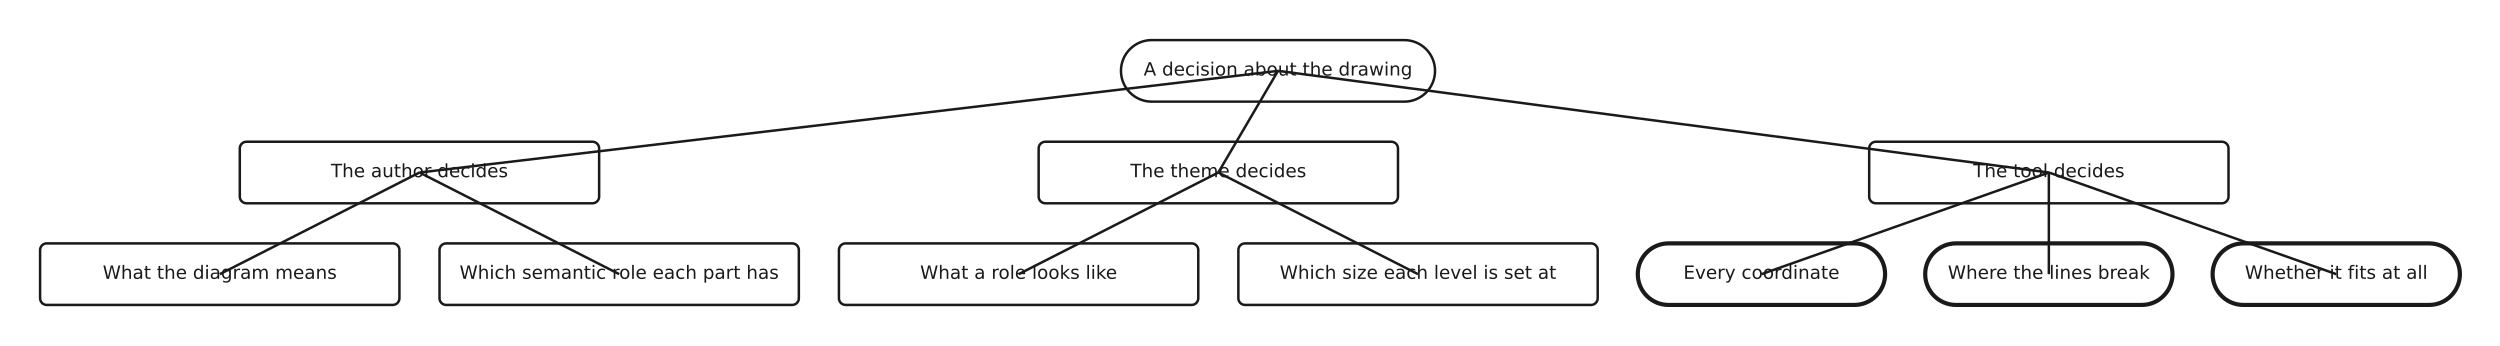
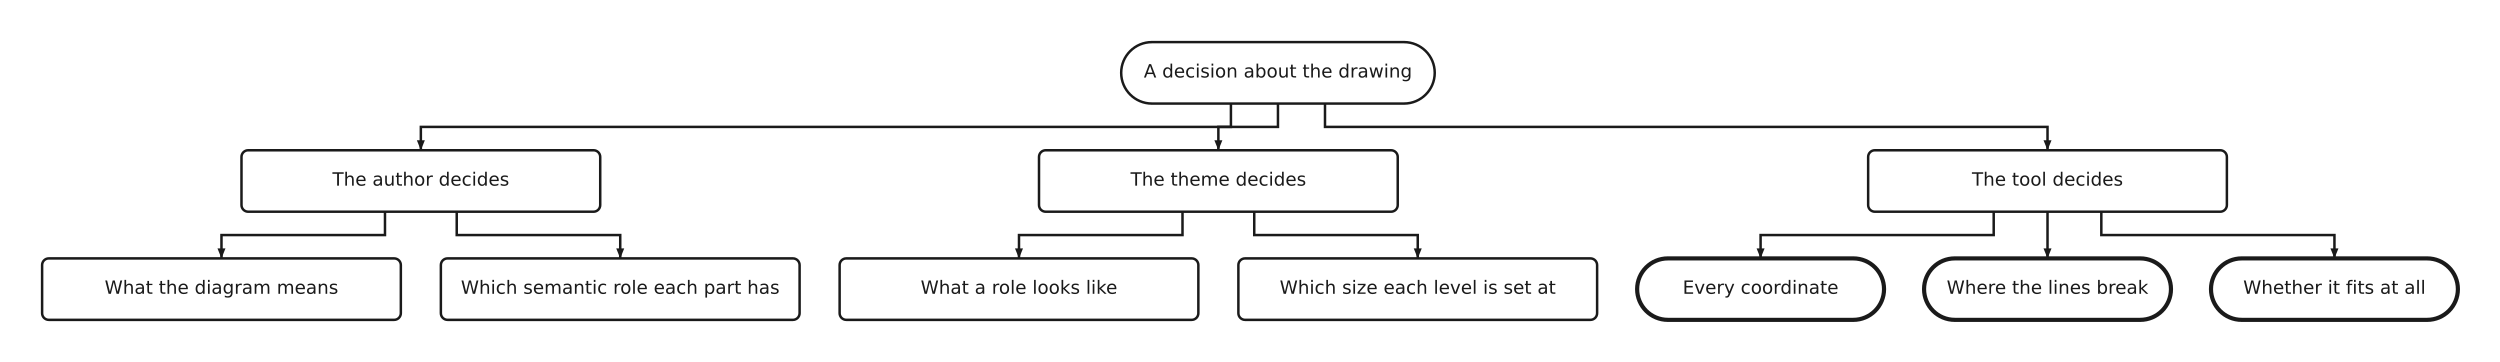
- <svg xmlns="http://www.w3.org/2000/svg" viewBox="0 0 1496.621 206.55" width="1496.621" height="206.55" role="img" aria-labelledby="ds3662f15947-title ds3662f15947-desc">
-   <path d="M 765.076 42.425 L 251.114 103.275" fill="none" stroke="#1a1a1a" stroke-width="1.5" />
-   <path d="M 765.076 42.425 L 729.343 103.275" fill="none" stroke="#1a1a1a" stroke-width="1.5" />
-   <path d="M 765.076 42.425 L 1226.539 103.275" fill="none" stroke="#1a1a1a" stroke-width="1.5" />
-   <path d="M 251.114 103.275 L 131.557 164.125" fill="none" stroke="#1a1a1a" stroke-width="1.5" />
-   <path d="M 251.114 103.275 L 370.671 164.125" fill="none" stroke="#1a1a1a" stroke-width="1.5" />
-   <path d="M 729.343 103.275 L 609.786 164.125" fill="none" stroke="#1a1a1a" stroke-width="1.5" />
-   <path d="M 729.343 103.275 L 848.9 164.125" fill="none" stroke="#1a1a1a" stroke-width="1.5" />
-   <path d="M 1226.539 103.275 L 1054.484 164.125" fill="none" stroke="#1a1a1a" stroke-width="1.5" />
-   <path d="M 1226.539 103.275 L 1226.539 164.125" fill="none" stroke="#1a1a1a" stroke-width="1.5" />
-   <path d="M 1226.539 103.275 L 1398.594 164.125" fill="none" stroke="#1a1a1a" stroke-width="1.5" />
+ <svg xmlns="http://www.w3.org/2000/svg" viewBox="-1.25 -1.25 1499.121 217.05" width="1499.121" height="217.05" role="img" aria-labelledby="ds733f20dea3-title ds733f20dea3-desc">
+   <path d="M 736.872 60.85 L 736.872 74.85 L 251.114 74.85 L 251.114 88.85" fill="none" stroke="#1a1a1a" stroke-width="1.5" />
+   <polygon points="251.114,88.85 248.714,82.85 253.514,82.85" fill="#1a1a1a" stroke="none" />
+   <path d="M 765.076 60.85 L 765.076 74.85 L 729.343 74.85 L 729.343 88.85" fill="none" stroke="#1a1a1a" stroke-width="1.5" />
+   <polygon points="729.343,88.85 726.943,82.85 731.743,82.85" fill="#1a1a1a" stroke="none" />
+   <path d="M 793.279 60.85 L 793.279 74.85 L 1226.539 74.85 L 1226.539 88.85" fill="none" stroke="#1a1a1a" stroke-width="1.5" />
+   <polygon points="1226.539,88.85 1224.139,82.85 1228.939,82.85" fill="#1a1a1a" stroke="none" />
+   <path d="M 229.603 125.7 L 229.603 139.7 L 131.557 139.7 L 131.557 153.7" fill="none" stroke="#1a1a1a" stroke-width="1.5" />
+   <polygon points="131.557,153.7 129.157,147.7 133.957,147.7" fill="#1a1a1a" stroke="none" />
+   <path d="M 272.626 125.7 L 272.626 139.7 L 370.671 139.7 L 370.671 153.7" fill="none" stroke="#1a1a1a" stroke-width="1.5" />
+   <polygon points="370.671,153.7 368.271,147.7 373.071,147.7" fill="#1a1a1a" stroke="none" />
+   <path d="M 707.831 125.7 L 707.831 139.7 L 609.786 139.7 L 609.786 153.7" fill="none" stroke="#1a1a1a" stroke-width="1.5" />
+   <polygon points="609.786,153.7 607.386,147.7 612.186,147.7" fill="#1a1a1a" stroke="none" />
+   <path d="M 750.854 125.7 L 750.854 139.7 L 848.9 139.7 L 848.9 153.7" fill="none" stroke="#1a1a1a" stroke-width="1.5" />
+   <polygon points="848.9,153.7 846.5,147.7 851.3,147.7" fill="#1a1a1a" stroke="none" />
+   <path d="M 1194.272 125.7 L 1194.272 139.7 L 1054.484 139.7 L 1054.484 153.7" fill="none" stroke="#1a1a1a" stroke-width="1.5" />
+   <polygon points="1054.484,153.7 1052.084,147.7 1056.884,147.7" fill="#1a1a1a" stroke="none" />
+   <path d="M 1226.539 125.7 L 1226.539 153.7" fill="none" stroke="#1a1a1a" stroke-width="1.5" />
+   <polygon points="1226.539,153.7 1224.139,147.7 1228.939,147.7" fill="#1a1a1a" stroke="none" />
+   <path d="M 1258.806 125.7 L 1258.806 139.7 L 1398.594 139.7 L 1398.594 153.7" fill="none" stroke="#1a1a1a" stroke-width="1.5" />
+   <polygon points="1398.594,153.7 1396.194,147.7 1400.994,147.7" fill="#1a1a1a" stroke="none" />
  <rect x="671.065" y="24" width="188.021" height="36.85" rx="18.425" fill="none" stroke="#1a1a1a" stroke-width="1.5" />
  <text x="684.627" y="45.233" font-family="'DejaVu Sans', sans-serif" font-size="11" fill="#1a1a1a">A decision about the drawing</text>
-   <rect x="143.557" y="84.85" width="215.114" height="36.85" rx="4" fill="none" stroke="#1a1a1a" stroke-width="1.5" />
-   <text x="198.096" y="106.083" font-family="'DejaVu Sans', sans-serif" font-size="11" fill="#1a1a1a">The author decides</text>
-   <rect x="621.786" y="84.85" width="215.114" height="36.85" rx="4" fill="none" stroke="#1a1a1a" stroke-width="1.5" />
-   <text x="676.682" y="106.083" font-family="'DejaVu Sans', sans-serif" font-size="11" fill="#1a1a1a">The theme decides</text>
-   <rect x="1118.982" y="84.85" width="215.114" height="36.85" rx="4" fill="none" stroke="#1a1a1a" stroke-width="1.5" />
-   <text x="1181.231" y="106.083" font-family="'DejaVu Sans', sans-serif" font-size="11" fill="#1a1a1a">The tool decides</text>
-   <rect x="24" y="145.7" width="215.114" height="36.85" rx="4" fill="none" stroke="#1a1a1a" stroke-width="1.5" />
-   <text x="61.502" y="166.933" font-family="'DejaVu Sans', sans-serif" font-size="11" fill="#1a1a1a">What the diagram means</text>
-   <rect x="263.114" y="145.7" width="215.114" height="36.85" rx="4" fill="none" stroke="#1a1a1a" stroke-width="1.5" />
-   <text x="275.114" y="166.933" font-family="'DejaVu Sans', sans-serif" font-size="11" fill="#1a1a1a">Which semantic role each part has</text>
-   <rect x="502.229" y="145.7" width="215.114" height="36.85" rx="4" fill="none" stroke="#1a1a1a" stroke-width="1.5" />
-   <text x="550.816" y="166.933" font-family="'DejaVu Sans', sans-serif" font-size="11" fill="#1a1a1a">What a role looks like</text>
-   <rect x="741.343" y="145.7" width="215.114" height="36.85" rx="4" fill="none" stroke="#1a1a1a" stroke-width="1.5" />
-   <text x="766.115" y="166.933" font-family="'DejaVu Sans', sans-serif" font-size="11" fill="#1a1a1a">Which size each level is set at</text>
-   <rect x="980.457" y="145.7" width="148.055" height="36.85" rx="18.425" fill="none" stroke="#1a1a1a" stroke-width="2.5" />
-   <text x="1007.772" y="166.933" font-family="'DejaVu Sans', sans-serif" font-size="11" fill="#1a1a1a">Every coordinate</text>
-   <rect x="1152.512" y="145.7" width="148.055" height="36.85" rx="18.425" fill="none" stroke="#1a1a1a" stroke-width="2.5" />
-   <text x="1166.074" y="166.933" font-family="'DejaVu Sans', sans-serif" font-size="11" fill="#1a1a1a">Where the lines break</text>
-   <rect x="1324.567" y="145.7" width="148.055" height="36.85" rx="18.425" fill="none" stroke="#1a1a1a" stroke-width="2.5" />
-   <text x="1343.881" y="166.933" font-family="'DejaVu Sans', sans-serif" font-size="11" fill="#1a1a1a">Whether it fits at all</text>
+   <rect x="143.557" y="88.85" width="215.114" height="36.85" rx="4" fill="none" stroke="#1a1a1a" stroke-width="1.5" />
+   <text x="198.096" y="110.083" font-family="'DejaVu Sans', sans-serif" font-size="11" fill="#1a1a1a">The author decides</text>
+   <rect x="621.786" y="88.85" width="215.114" height="36.85" rx="4" fill="none" stroke="#1a1a1a" stroke-width="1.5" />
+   <text x="676.682" y="110.083" font-family="'DejaVu Sans', sans-serif" font-size="11" fill="#1a1a1a">The theme decides</text>
+   <rect x="1118.982" y="88.85" width="215.114" height="36.85" rx="4" fill="none" stroke="#1a1a1a" stroke-width="1.5" />
+   <text x="1181.231" y="110.083" font-family="'DejaVu Sans', sans-serif" font-size="11" fill="#1a1a1a">The tool decides</text>
+   <rect x="24" y="153.7" width="215.114" height="36.85" rx="4" fill="none" stroke="#1a1a1a" stroke-width="1.5" />
+   <text x="61.502" y="174.933" font-family="'DejaVu Sans', sans-serif" font-size="11" fill="#1a1a1a">What the diagram means</text>
+   <rect x="263.114" y="153.7" width="215.114" height="36.85" rx="4" fill="none" stroke="#1a1a1a" stroke-width="1.5" />
+   <text x="275.114" y="174.933" font-family="'DejaVu Sans', sans-serif" font-size="11" fill="#1a1a1a">Which semantic role each part has</text>
+   <rect x="502.229" y="153.7" width="215.114" height="36.85" rx="4" fill="none" stroke="#1a1a1a" stroke-width="1.5" />
+   <text x="550.816" y="174.933" font-family="'DejaVu Sans', sans-serif" font-size="11" fill="#1a1a1a">What a role looks like</text>
+   <rect x="741.343" y="153.7" width="215.114" height="36.85" rx="4" fill="none" stroke="#1a1a1a" stroke-width="1.5" />
+   <text x="766.115" y="174.933" font-family="'DejaVu Sans', sans-serif" font-size="11" fill="#1a1a1a">Which size each level is set at</text>
+   <rect x="980.457" y="153.7" width="148.055" height="36.85" rx="18.425" fill="none" stroke="#1a1a1a" stroke-width="2.5" />
+   <text x="1007.772" y="174.933" font-family="'DejaVu Sans', sans-serif" font-size="11" fill="#1a1a1a">Every coordinate</text>
+   <rect x="1152.512" y="153.7" width="148.055" height="36.85" rx="18.425" fill="none" stroke="#1a1a1a" stroke-width="2.5" />
+   <text x="1166.074" y="174.933" font-family="'DejaVu Sans', sans-serif" font-size="11" fill="#1a1a1a">Where the lines break</text>
+   <rect x="1324.567" y="153.7" width="148.055" height="36.85" rx="18.425" fill="none" stroke="#1a1a1a" stroke-width="2.5" />
+   <text x="1343.881" y="174.933" font-family="'DejaVu Sans', sans-serif" font-size="11" fill="#1a1a1a">Whether it fits at all</text>
</svg>
